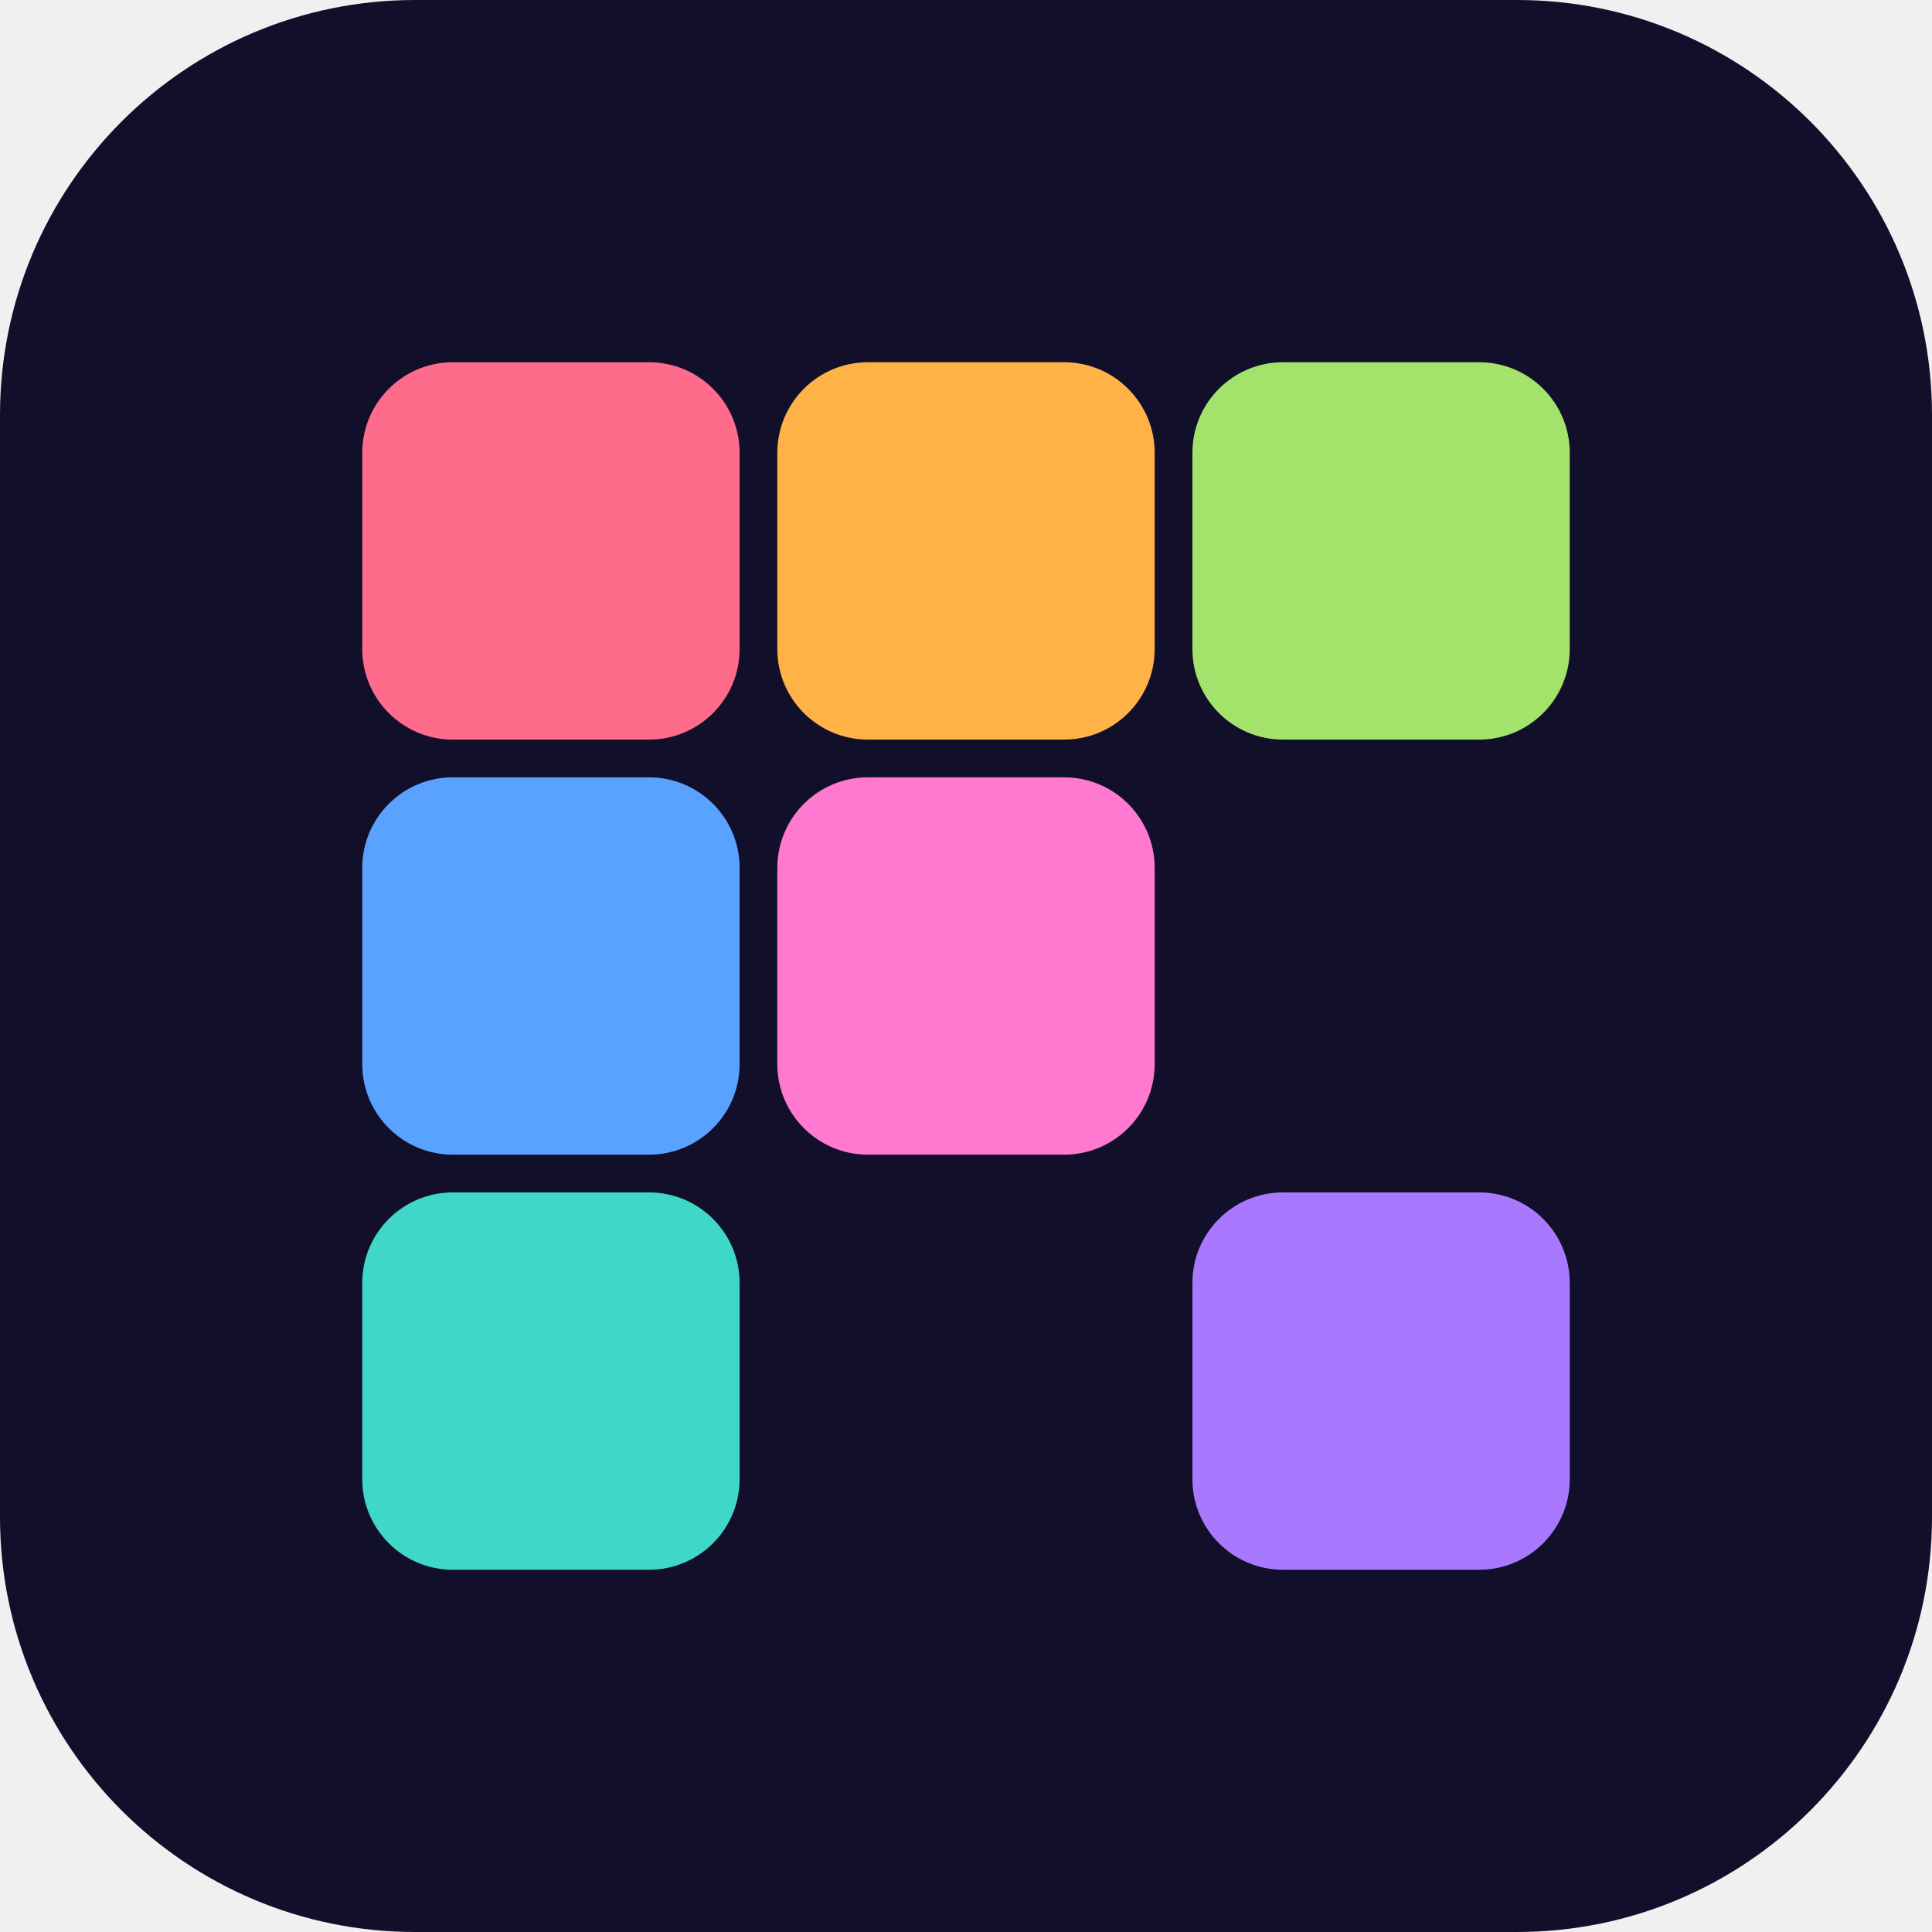
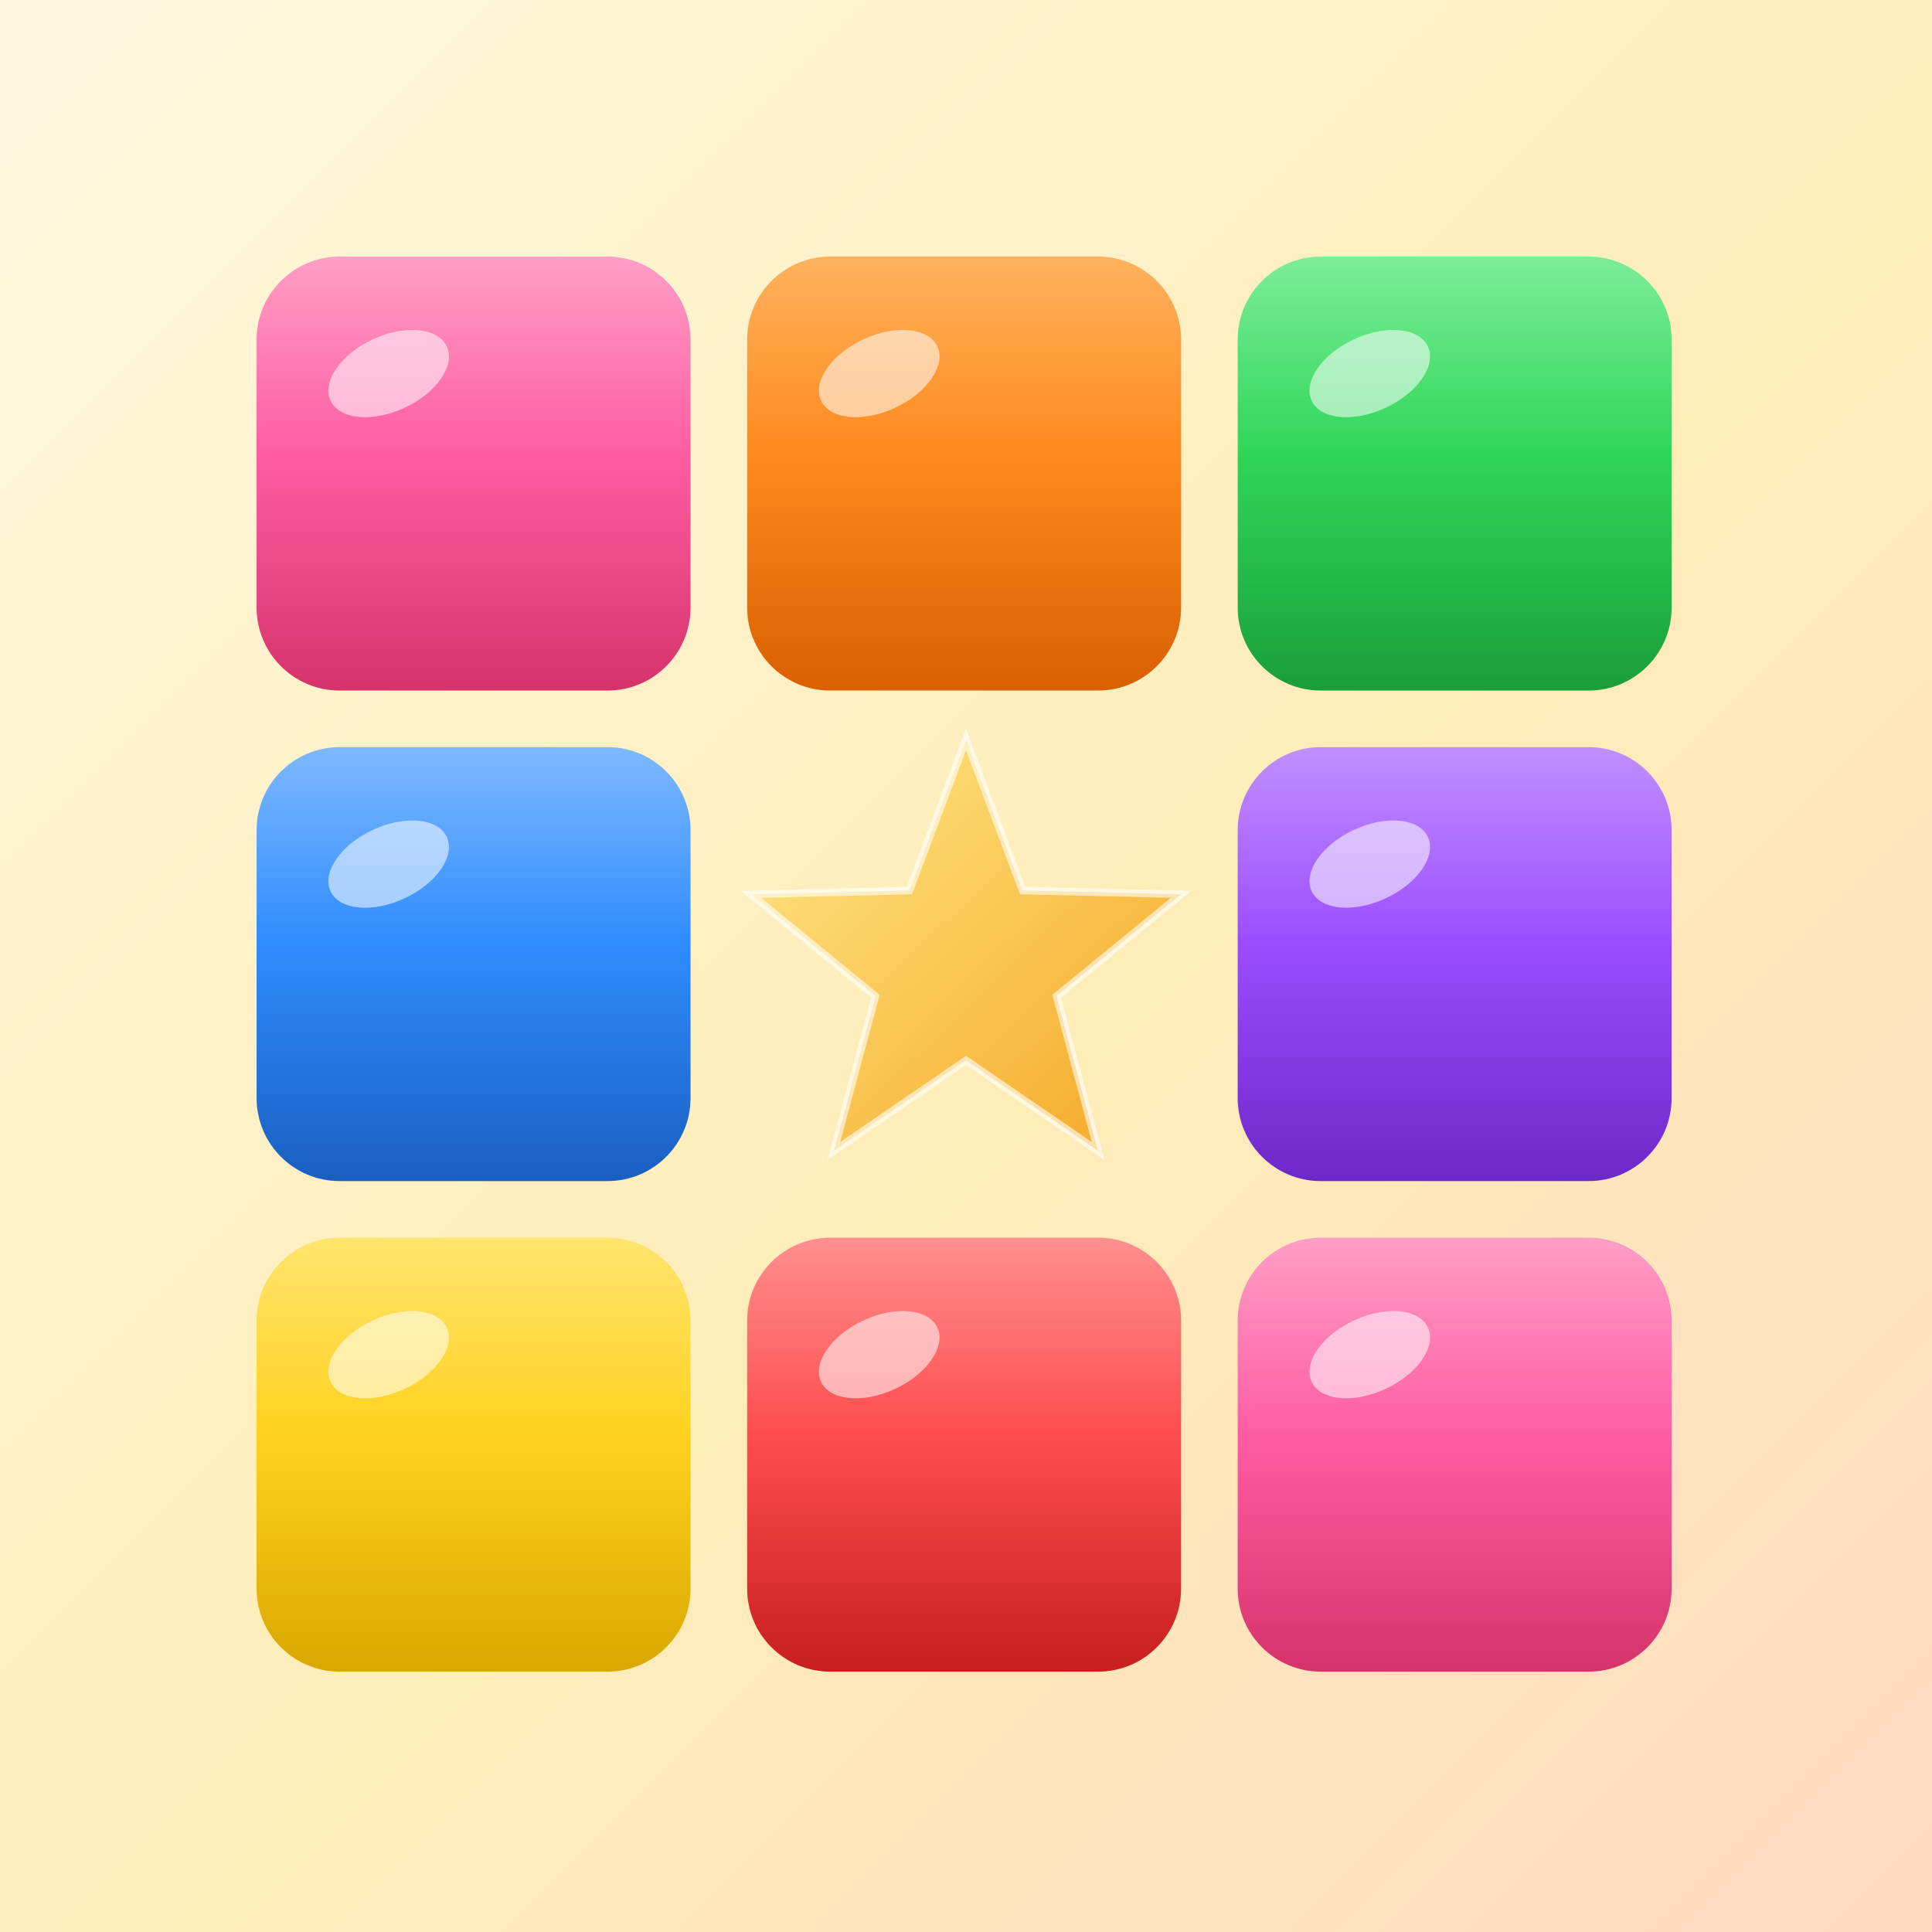
<svg xmlns="http://www.w3.org/2000/svg" viewBox="0 0 512 512">
-   <rect width="512" height="512" rx="110" fill="#120f2b" />
-   <g transform="translate(96 96)">
-     <rect x="0" y="0" width="100" height="100" rx="24" fill="#ff6b8b" />
-     <rect x="110" y="0" width="100" height="100" rx="24" fill="#ffb347" />
-     <rect x="220" y="0" width="100" height="100" rx="24" fill="#a3e36b" />
-     <rect x="0" y="110" width="100" height="100" rx="24" fill="#5aa2ff" />
-     <rect x="110" y="110" width="100" height="100" rx="24" fill="#ff79d0" />
-     <rect x="0" y="220" width="100" height="100" rx="24" fill="#3fd8c8" />
-     <rect x="220" y="220" width="100" height="100" rx="24" fill="#a879ff" />
+   <defs>
+     <linearGradient id="paper" x1="0" y1="0" x2="1" y2="1">
+       <stop offset="0" stop-color="#fff8e0" />
+       <stop offset=".55" stop-color="#ffedb8" />
+       <stop offset="1" stop-color="#ffd9c2" />
+     </linearGradient>
+     <linearGradient id="g-pink" x1="0" y1="0" x2="0" y2="1">
+       <stop offset="0" stop-color="#ff9ec6" />
+       <stop offset=".45" stop-color="#ff5da2" />
+       <stop offset="1" stop-color="#d6336c" />
+     </linearGradient>
+     <linearGradient id="g-orange" x1="0" y1="0" x2="0" y2="1">
+       <stop offset="0" stop-color="#ffb25e" />
+       <stop offset=".45" stop-color="#ff8a1e" />
+       <stop offset="1" stop-color="#d95f00" />
+     </linearGradient>
+     <linearGradient id="g-green" x1="0" y1="0" x2="0" y2="1">
+       <stop offset="0" stop-color="#7ded97" />
+       <stop offset=".45" stop-color="#2fd65a" />
+       <stop offset="1" stop-color="#1a9e38" />
+     </linearGradient>
+     <linearGradient id="g-blue" x1="0" y1="0" x2="0" y2="1">
+       <stop offset="0" stop-color="#7db8ff" />
+       <stop offset=".45" stop-color="#2f8cff" />
+       <stop offset="1" stop-color="#1a5fc0" />
+     </linearGradient>
+     <linearGradient id="g-purple" x1="0" y1="0" x2="0" y2="1">
+       <stop offset="0" stop-color="#c08fff" />
+       <stop offset=".45" stop-color="#9b4dff" />
+       <stop offset="1" stop-color="#6d28c8" />
+     </linearGradient>
+     <linearGradient id="g-yellow" x1="0" y1="0" x2="0" y2="1">
+       <stop offset="0" stop-color="#ffe46e" />
+       <stop offset=".45" stop-color="#ffd21f" />
+       <stop offset="1" stop-color="#d9a800" />
+     </linearGradient>
+     <linearGradient id="g-red" x1="0" y1="0" x2="0" y2="1">
+       <stop offset="0" stop-color="#ff8f8f" />
+       <stop offset=".45" stop-color="#ff4d4d" />
+       <stop offset="1" stop-color="#c81e1e" />
+     </linearGradient>
+     <linearGradient id="g-star" x1="0" y1="0" x2="1" y2="1">
+       <stop offset="0" stop-color="#ffe98a" />
+       <stop offset="1" stop-color="#f5a623" />
+     </linearGradient>
+   </defs>
+   <rect width="512" height="512" fill="url(#paper)" />
+   <g>
+     <rect x="68" y="68" width="115" height="115" rx="22" fill="url(#g-pink)" />
+     <rect x="198" y="68" width="115" height="115" rx="22" fill="url(#g-orange)" />
+     <rect x="328" y="68" width="115" height="115" rx="22" fill="url(#g-green)" />
+     <rect x="68" y="198" width="115" height="115" rx="22" fill="url(#g-blue)" />
+     <rect x="328" y="198" width="115" height="115" rx="22" fill="url(#g-purple)" />
+     <rect x="68" y="328" width="115" height="115" rx="22" fill="url(#g-yellow)" />
+     <rect x="198" y="328" width="115" height="115" rx="22" fill="url(#g-red)" />
+     <rect x="328" y="328" width="115" height="115" rx="22" fill="url(#g-pink)" />
  </g>
+   <g fill="#fff" opacity=".55">
+     <ellipse cx="103" cy="99" rx="17" ry="10" transform="rotate(-25 103 99)" />
+     <ellipse cx="233" cy="99" rx="17" ry="10" transform="rotate(-25 233 99)" />
+     <ellipse cx="363" cy="99" rx="17" ry="10" transform="rotate(-25 363 99)" />
+     <ellipse cx="103" cy="229" rx="17" ry="10" transform="rotate(-25 103 229)" />
+     <ellipse cx="363" cy="229" rx="17" ry="10" transform="rotate(-25 363 229)" />
+     <ellipse cx="103" cy="359" rx="17" ry="10" transform="rotate(-25 103 359)" />
+     <ellipse cx="233" cy="359" rx="17" ry="10" transform="rotate(-25 233 359)" />
+     <ellipse cx="363" cy="359" rx="17" ry="10" transform="rotate(-25 363 359)" />
+   </g>
+   <polygon points="256,196 271,236 313,237 280,264 291,305 256,281 221,305 232,264 199,237 241,236" fill="url(#g-star)" stroke="#fff" stroke-opacity=".6" stroke-width="2" />
</svg>
